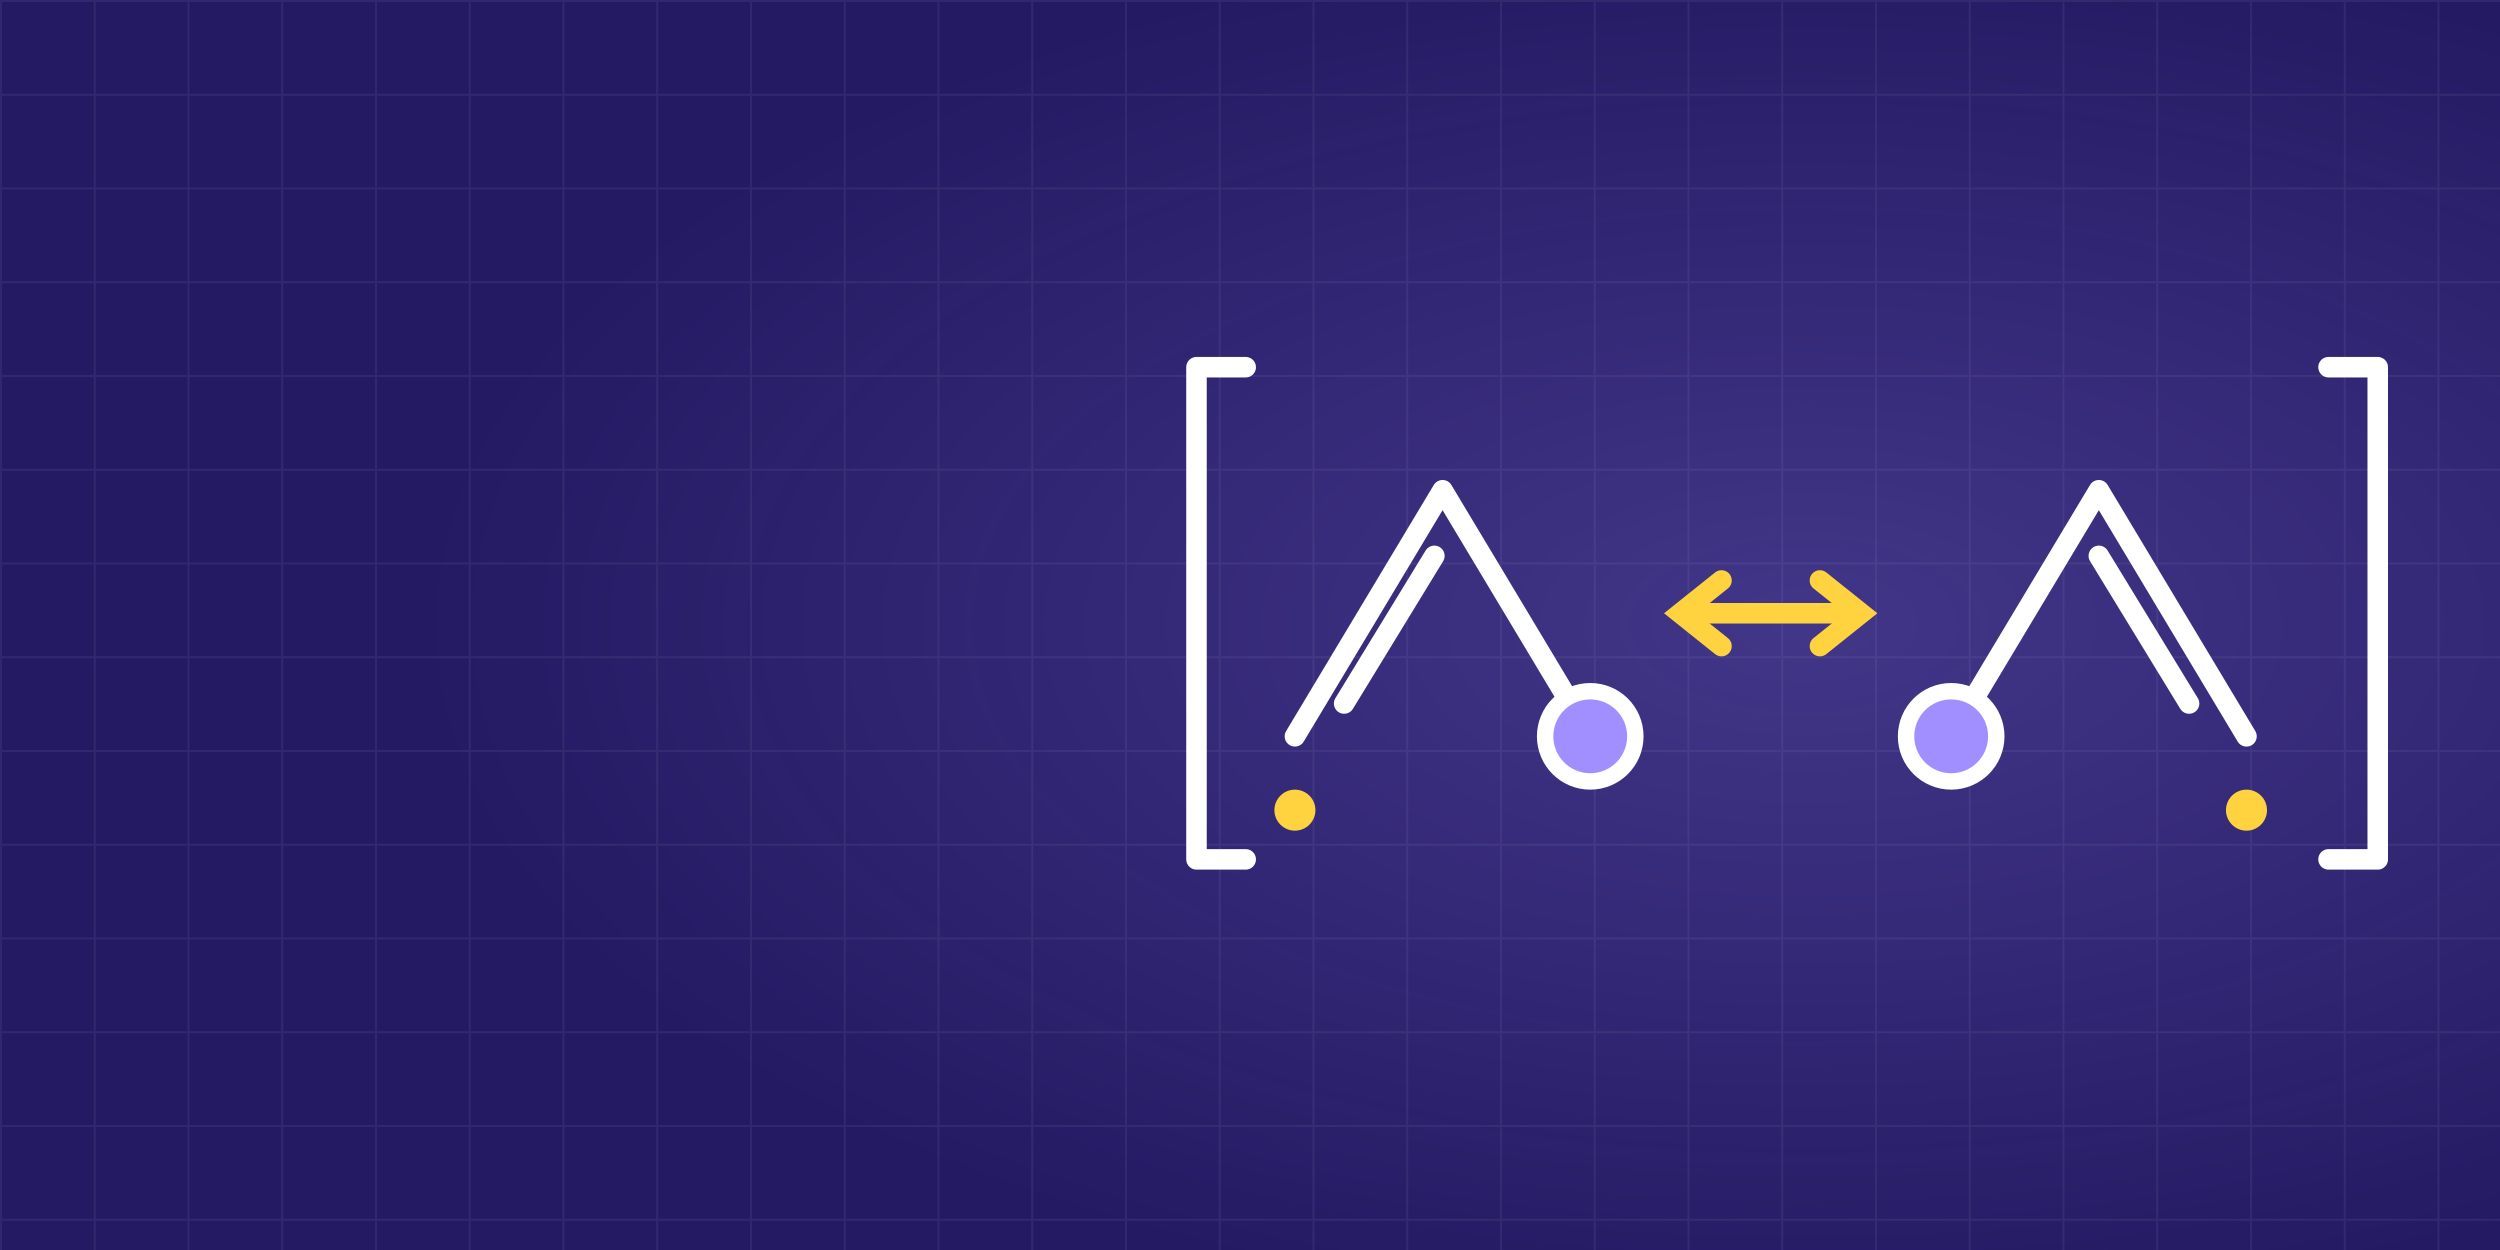
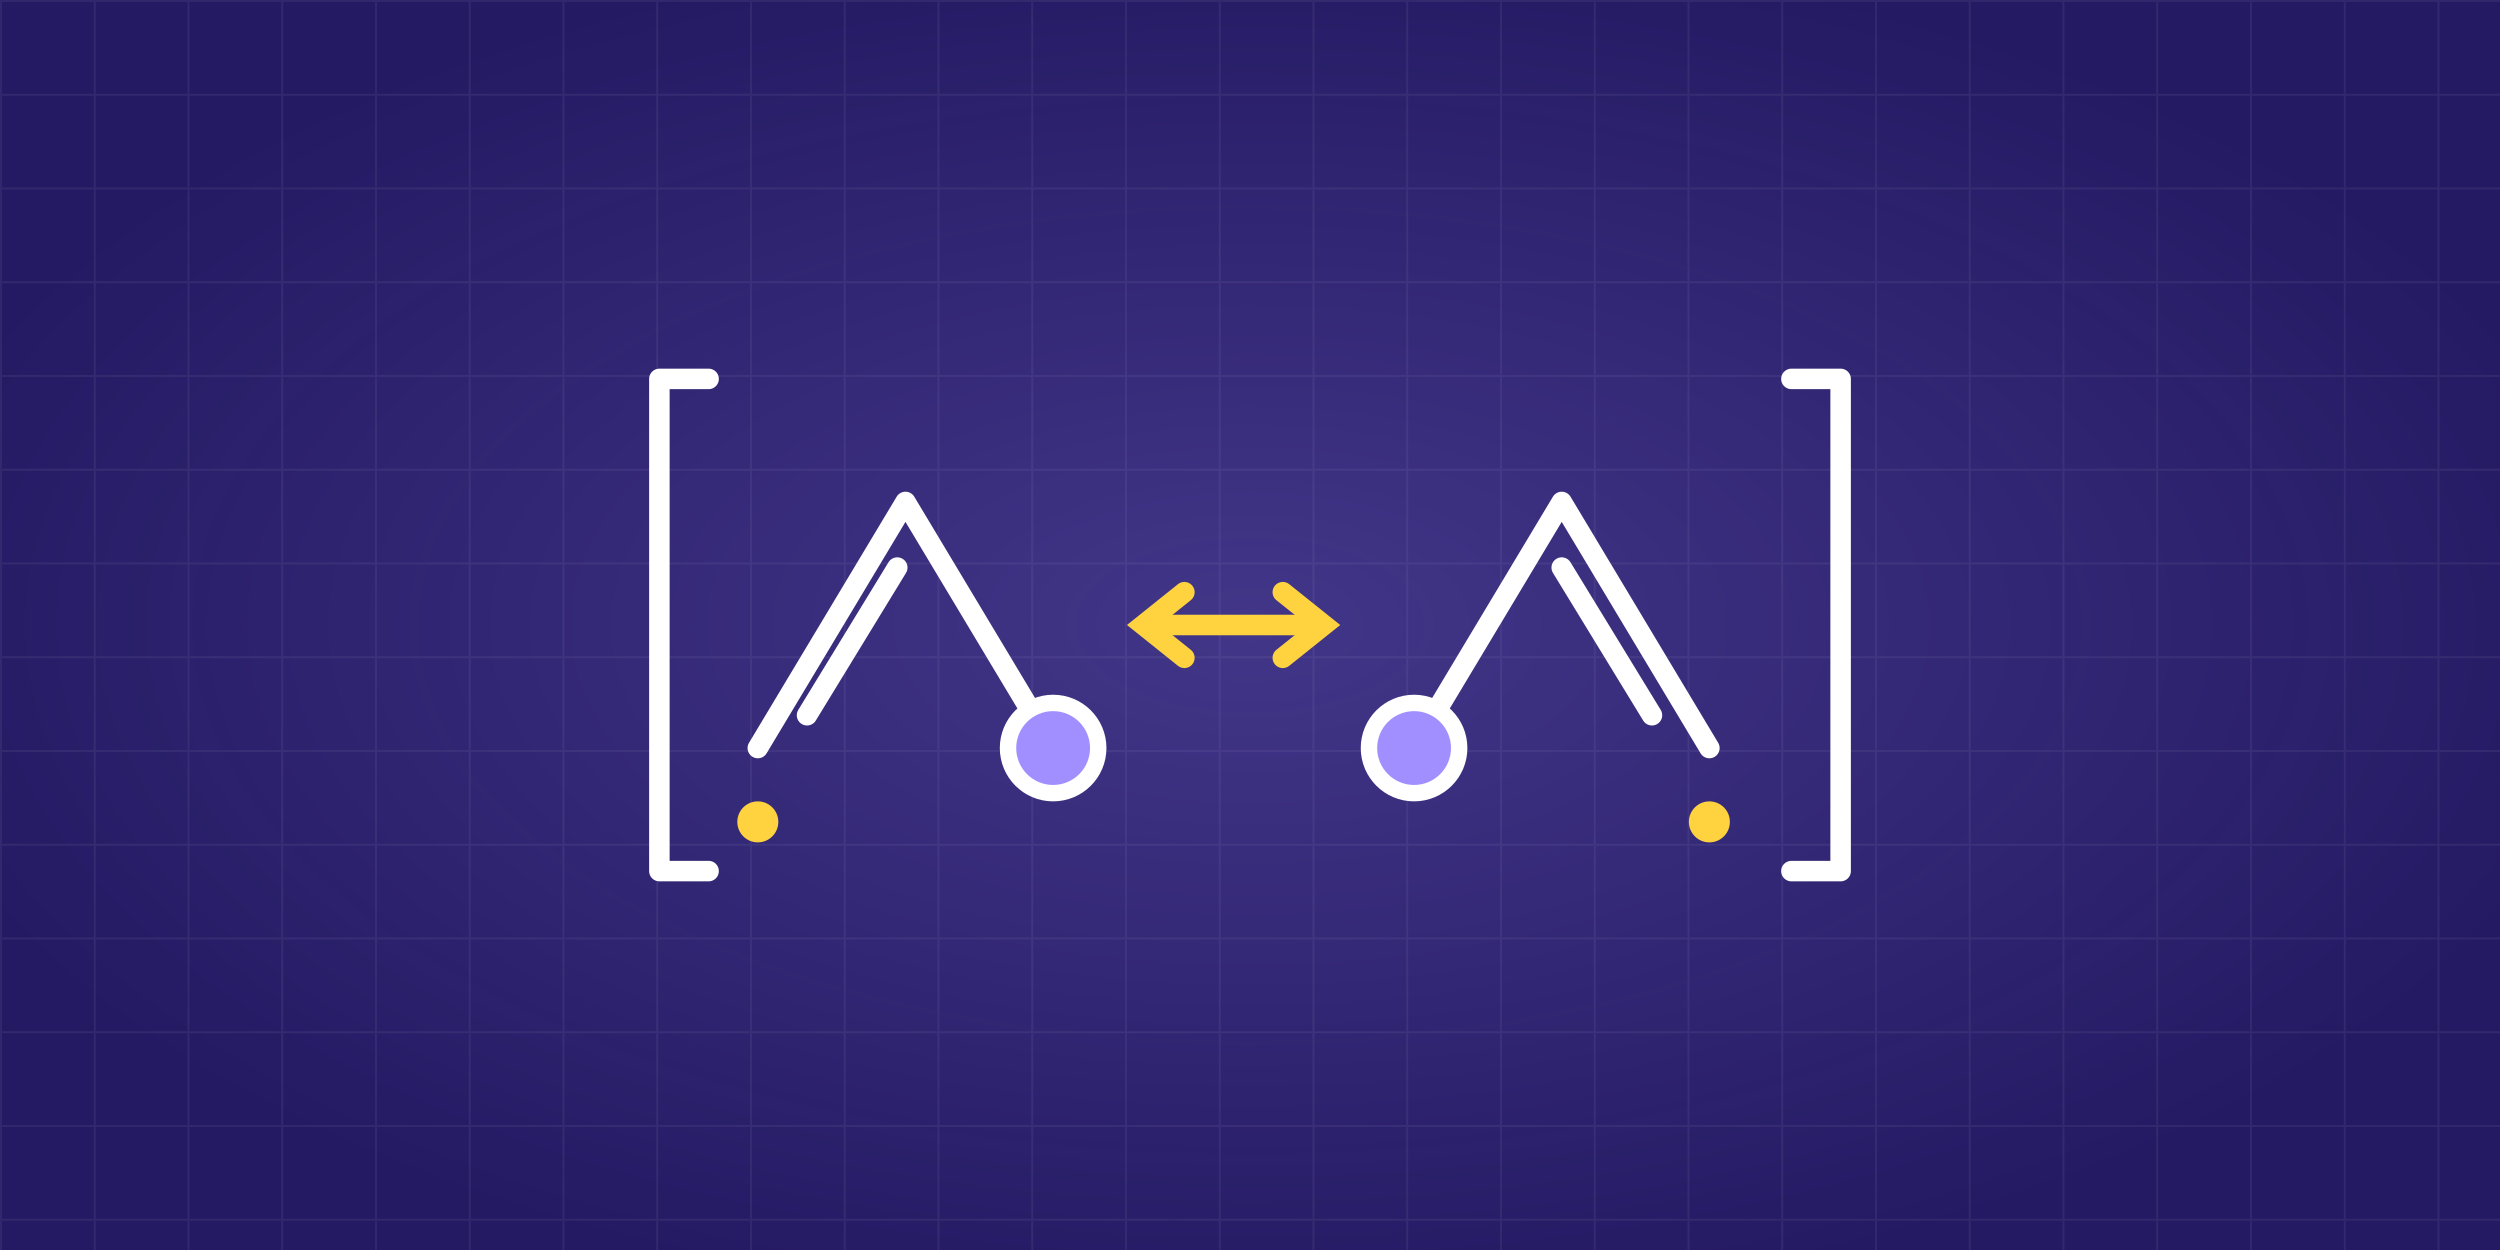
<svg xmlns="http://www.w3.org/2000/svg" viewBox="0 0 640 320">
  <defs>
    <pattern id="g" width="24" height="24" patternUnits="userSpaceOnUse">
      <path d="M24 0H0V24" fill="none" stroke="#fff" stroke-opacity=".06" />
    </pattern>
-     <radialGradient id="r" cx=".72" cy=".5" r=".55">
+     <radialGradient id="r" cx=".5" cy=".5" r=".55">
      <stop offset="0" stop-color="#A18FFF" stop-opacity=".24" />
      <stop offset="1" stop-color="#A18FFF" stop-opacity="0" />
    </radialGradient>
  </defs>
  <rect width="640" height="320" fill="#241A63" />
  <rect width="640" height="320" fill="url(#g)" />
  <rect width="640" height="320" fill="url(#r)" />
-   <g transform="translate(300 52) scale(1.05)">
+   <g transform="translate(162.5 55.0) scale(1.05)">
    <g fill="none" stroke="#fff" stroke-width="5" stroke-linecap="round" stroke-linejoin="round">
      <path d="M18 40 H6 V160 H18" />
      <path d="M282 40 H294 V160 H282" />
    </g>
    <g fill="none" stroke="#fff" stroke-width="5" stroke-linecap="round" stroke-linejoin="round">
      <path d="M30 130 L66 70 L102 130" />
      <path d="M190 130 L226 70 L262 130" />
    </g>
    <path d="M42 122 L64 86" stroke="#fff" stroke-width="5" stroke-linecap="round" />
    <path d="M226 86 L248 122" stroke="#fff" stroke-width="5" stroke-linecap="round" />
    <g fill="#A18FFF" stroke="#fff" stroke-width="4">
      <circle cx="102" cy="130" r="11" />
      <circle cx="190" cy="130" r="11" />
    </g>
    <g fill="#FFD23F">
      <circle cx="30" cy="148" r="5" />
      <circle cx="262" cy="148" r="5" />
    </g>
    <g stroke="#FFD23F" stroke-width="5" stroke-linecap="round" fill="none">
      <path d="M126 100 H166" />
      <path d="M134 92 L124 100 L134 108" />
      <path d="M158 92 L168 100 L158 108" />
    </g>
  </g>
</svg>
